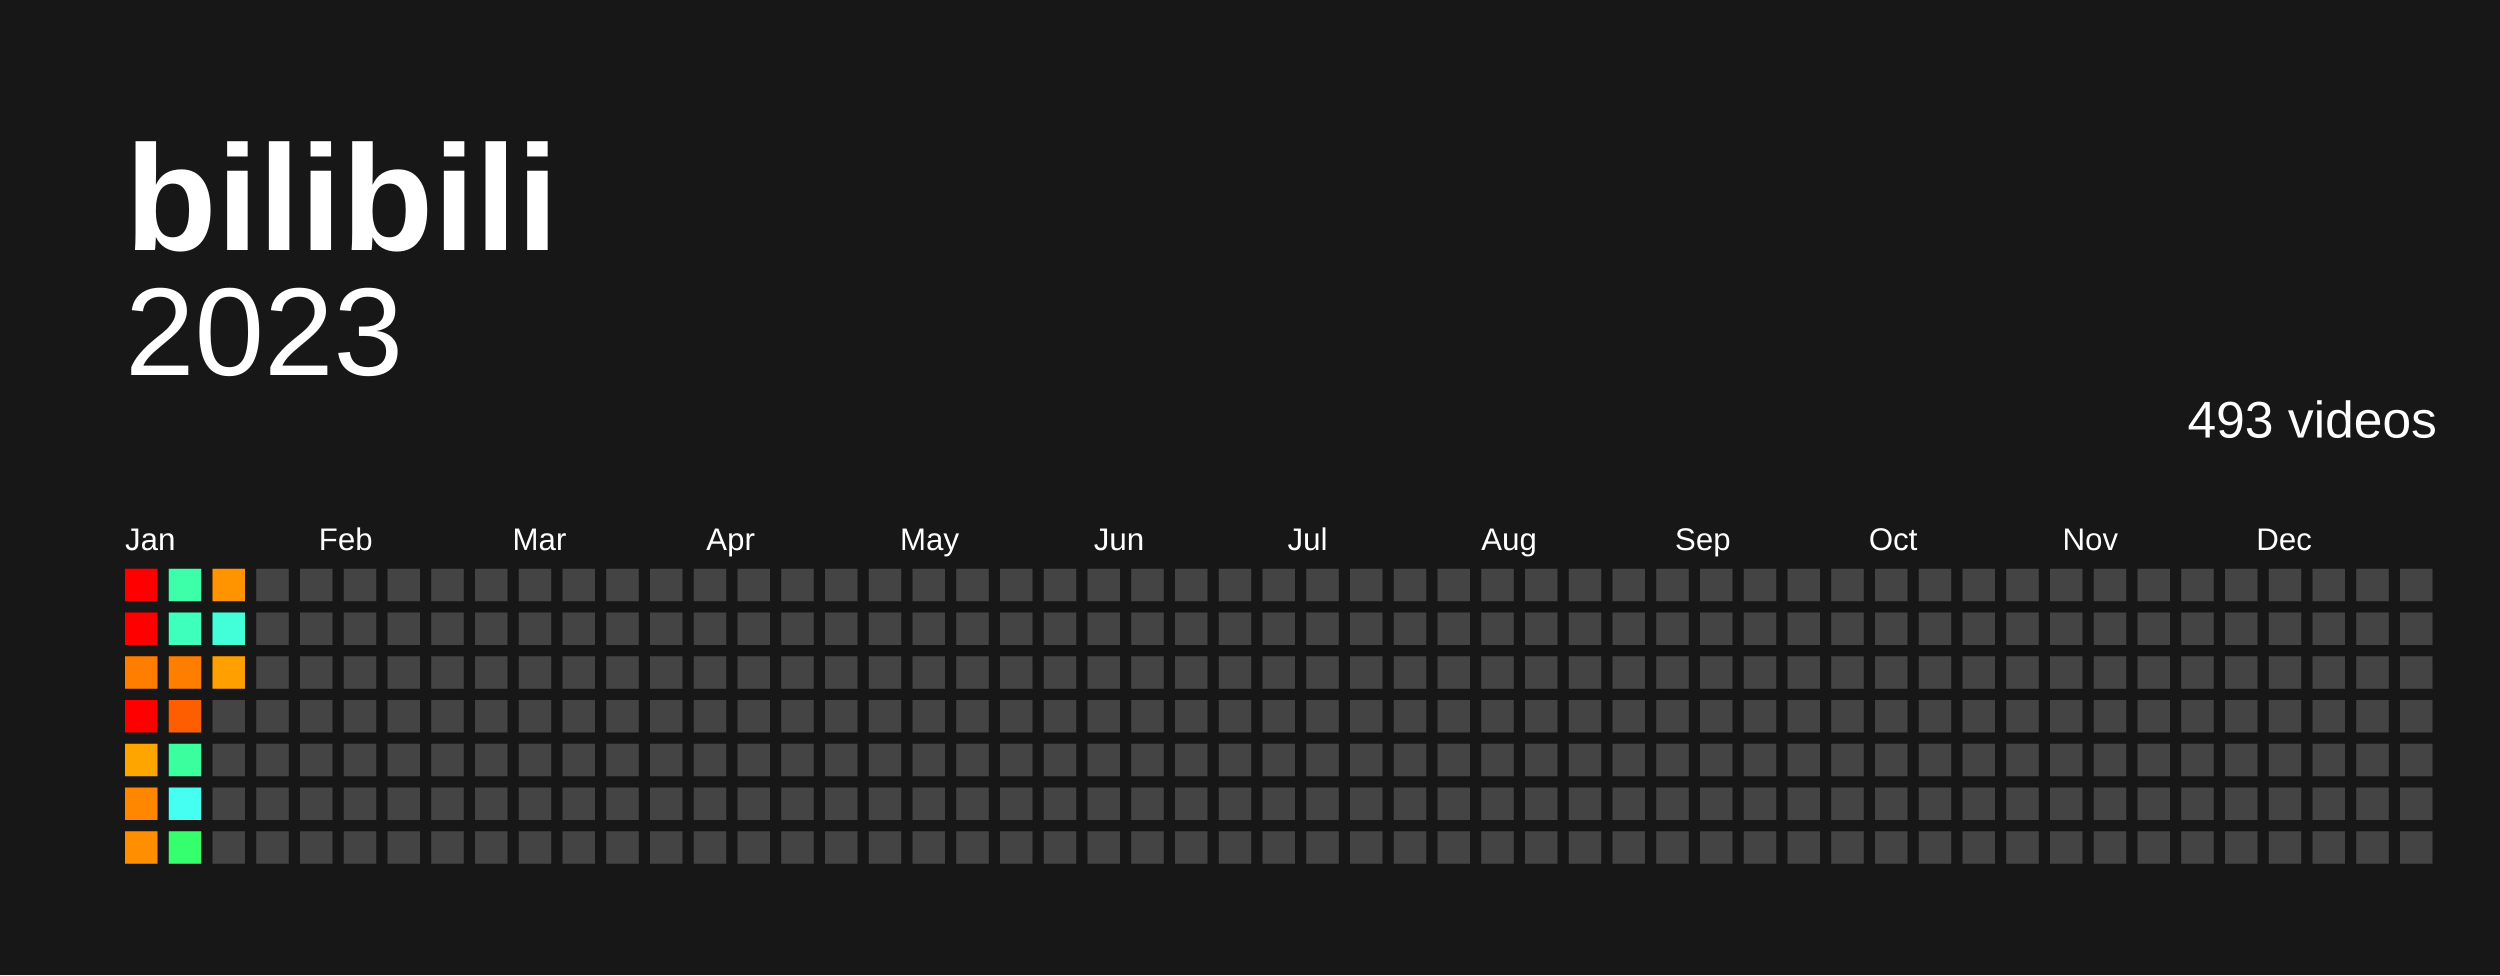
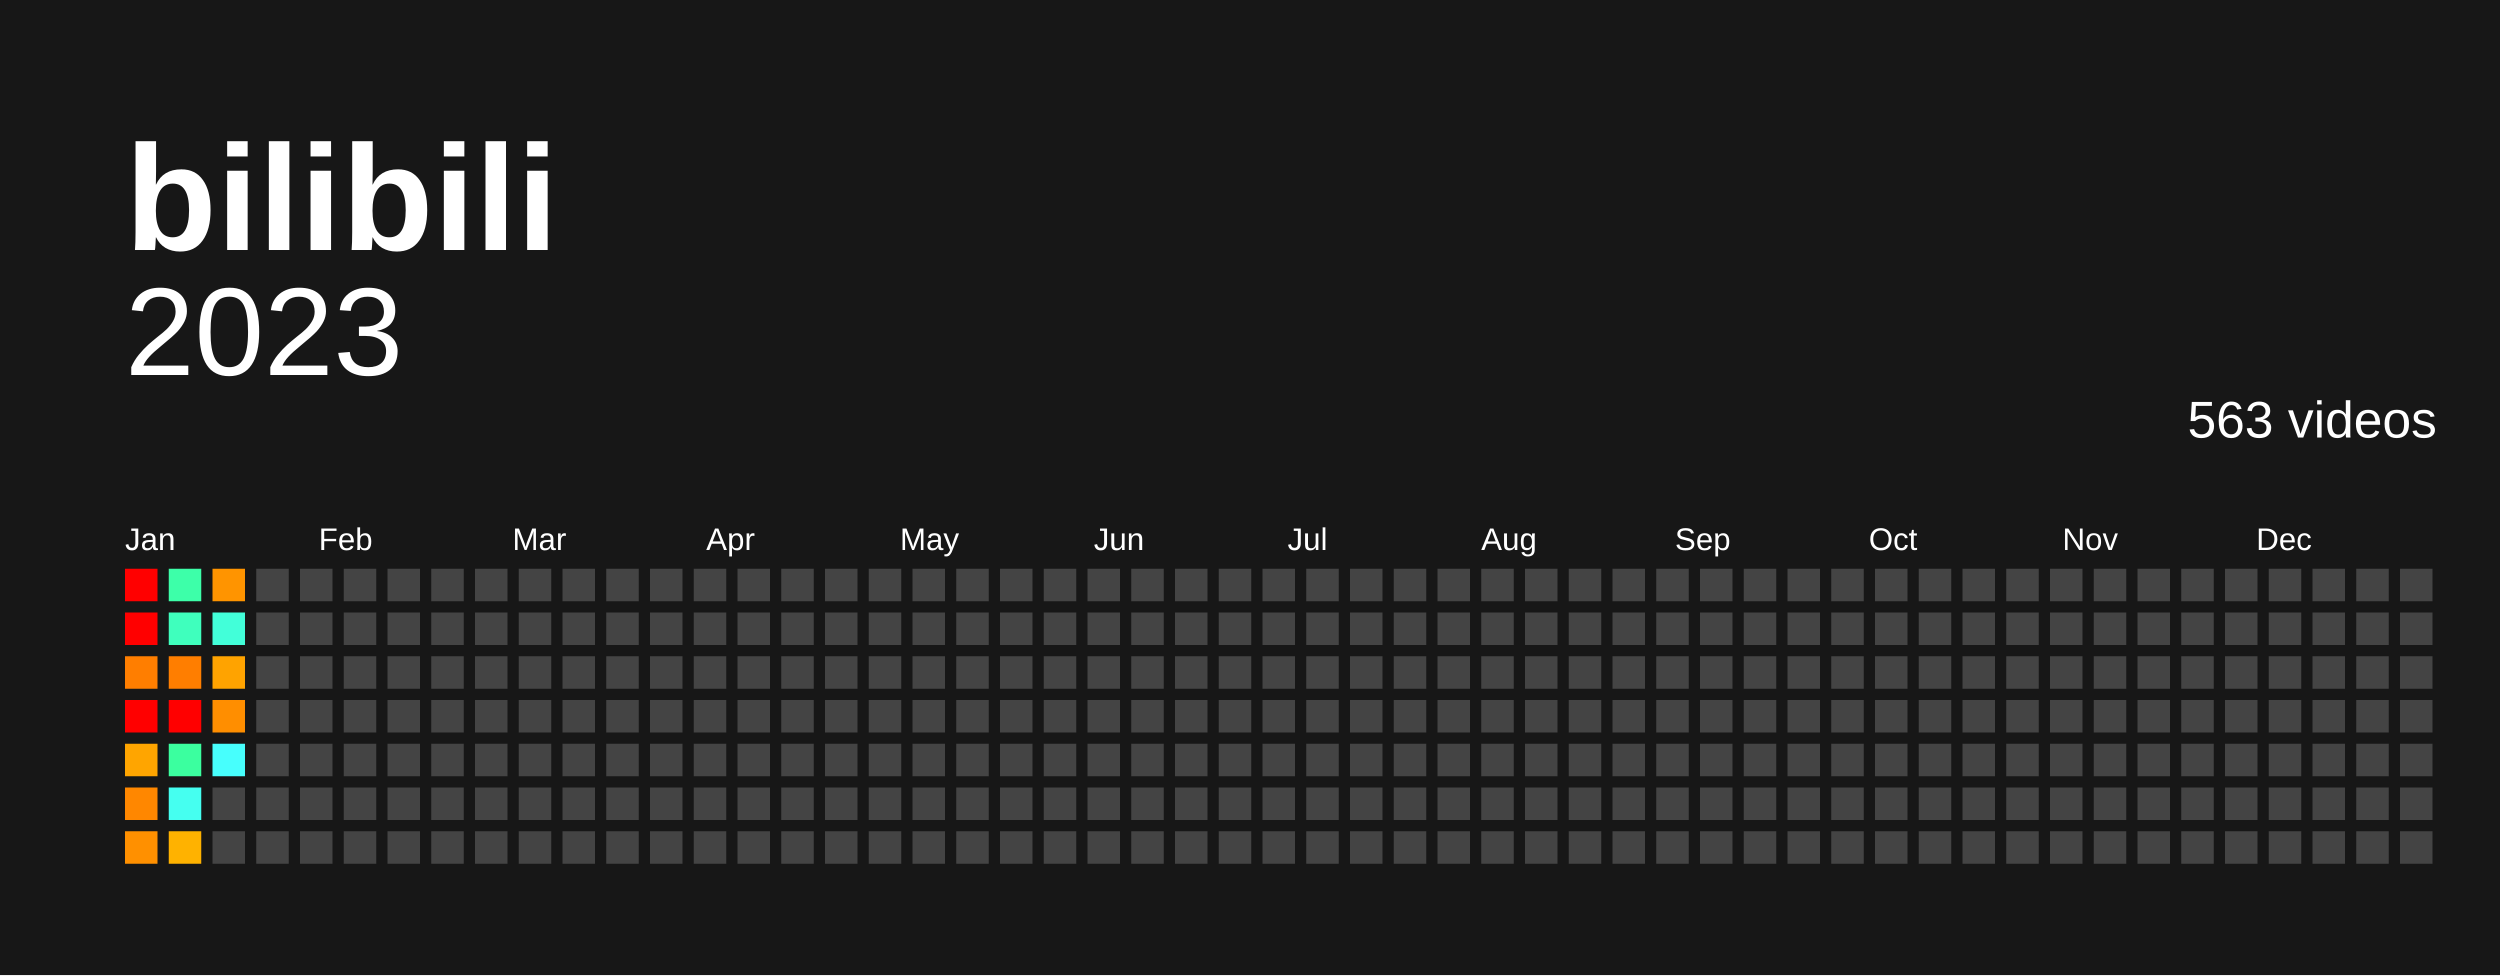
<svg xmlns="http://www.w3.org/2000/svg" baseProfile="full" height="78mm" version="1.1" viewBox="0,0,200,78" width="200mm">
  <defs />
  <rect fill="#171717" height="78" width="200" x="0" y="0" />
  <text fill="#FFFFFF" style="font-size:12px; font-family:Arial; font-weight:bold;" x="10" y="20">bilibili</text>
  <text alignment-baseline="hanging" fill="#FFFFFF" style="font-size:10.0px; font-family:Arial;" x="10" y="30">2023</text>
-   <text alignment-baseline="hanging" fill="#FFFFFF" style="font-size:4.125px; font-family:Arial;" x="175" y="35">493 videos</text>
+   <text alignment-baseline="hanging" fill="#FFFFFF" style="font-size:4.125px; font-family:Arial;" x="175" y="35">563 videos</text>
  <text fill="#FFFFFF" style="font-size:2.5px; font-family:Arial" x="10.0" y="44">Jan</text>
  <text fill="#FFFFFF" style="font-size:2.5px; font-family:Arial" x="25.5" y="44">Feb</text>
  <text fill="#FFFFFF" style="font-size:2.5px; font-family:Arial" x="41.0" y="44">Mar</text>
  <text fill="#FFFFFF" style="font-size:2.5px; font-family:Arial" x="56.5" y="44">Apr</text>
  <text fill="#FFFFFF" style="font-size:2.5px; font-family:Arial" x="72.0" y="44">May</text>
  <text fill="#FFFFFF" style="font-size:2.5px; font-family:Arial" x="87.5" y="44">Jun</text>
  <text fill="#FFFFFF" style="font-size:2.5px; font-family:Arial" x="103.0" y="44">Jul</text>
  <text fill="#FFFFFF" style="font-size:2.5px; font-family:Arial" x="118.5" y="44">Aug</text>
  <text fill="#FFFFFF" style="font-size:2.5px; font-family:Arial" x="134.0" y="44">Sep</text>
  <text fill="#FFFFFF" style="font-size:2.5px; font-family:Arial" x="149.5" y="44">Oct</text>
  <text fill="#FFFFFF" style="font-size:2.5px; font-family:Arial" x="165.0" y="44">Nov</text>
  <text fill="#FFFFFF" style="font-size:2.5px; font-family:Arial" x="180.5" y="44">Dec</text>
  <rect fill="red" height="2.6" width="2.6" x="10.0" y="45.5" />
  <rect fill="red" height="2.6" width="2.6" x="10.0" y="49.0" />
  <rect fill="#ff7e00" height="2.6" width="2.6" x="10.0" y="52.5" />
  <rect fill="red" height="2.6" width="2.6" x="10.0" y="56.0" />
  <rect fill="#ffa500" height="2.6" width="2.6" x="10.0" y="59.5" />
  <rect fill="#ff8700" height="2.6" width="2.6" x="10.0" y="63.0" />
-   <rect fill="#ff8e00" height="2.6" width="2.6" x="10.0" y="66.5" />
+   <rect fill="#ff9000" height="2.6" width="2.6" x="10.0" y="66.5" />
  <rect fill="#3dffa9" height="2.6" width="2.6" x="13.5" y="45.5" />
  <rect fill="#3fffbd" height="2.6" width="2.6" x="13.5" y="49.0" />
  <rect fill="#ff7e00" height="2.6" width="2.6" x="13.5" y="52.5" />
-   <rect fill="#ff5e00" height="2.6" width="2.6" x="13.5" y="56.0" />
+   <rect fill="red" height="2.6" width="2.6" x="13.5" y="56.0" />
  <rect fill="#3bff9f" height="2.6" width="2.6" x="13.5" y="59.5" />
  <rect fill="#45fff0" height="2.6" width="2.6" x="13.5" y="63.0" />
-   <rect fill="#36ff6d" height="2.6" width="2.6" x="13.5" y="66.5" />
+   <rect fill="#ffb200" height="2.6" width="2.6" x="13.5" y="66.5" />
  <rect fill="#ff9400" height="2.6" width="2.6" x="17.0" y="45.5" />
  <rect fill="#42ffd9" height="2.6" width="2.6" x="17.0" y="49.0" />
-   <rect fill="#ff9f00" height="2.6" width="2.6" x="17.0" y="52.5" />
-   <rect fill="#444444" height="2.6" width="2.6" x="17.0" y="56.0" />
-   <rect fill="#444444" height="2.6" width="2.6" x="17.0" y="59.5" />
+   <rect fill="#ffa300" height="2.6" width="2.6" x="17.0" y="52.5" />
+   <rect fill="#ff8e00" height="2.6" width="2.6" x="17.0" y="56.0" />
+   <rect fill="#47fffd" height="2.6" width="2.6" x="17.0" y="59.5" />
  <rect fill="#444444" height="2.6" width="2.6" x="17.0" y="63.0" />
  <rect fill="#444444" height="2.6" width="2.6" x="17.0" y="66.5" />
  <rect fill="#444444" height="2.6" width="2.6" x="20.5" y="45.5" />
  <rect fill="#444444" height="2.6" width="2.6" x="20.5" y="49.0" />
  <rect fill="#444444" height="2.6" width="2.6" x="20.5" y="52.5" />
  <rect fill="#444444" height="2.6" width="2.6" x="20.5" y="56.0" />
  <rect fill="#444444" height="2.6" width="2.6" x="20.5" y="59.5" />
  <rect fill="#444444" height="2.6" width="2.6" x="20.5" y="63.0" />
  <rect fill="#444444" height="2.6" width="2.6" x="20.5" y="66.5" />
  <rect fill="#444444" height="2.6" width="2.6" x="24.0" y="45.5" />
  <rect fill="#444444" height="2.6" width="2.6" x="24.0" y="49.0" />
  <rect fill="#444444" height="2.6" width="2.6" x="24.0" y="52.5" />
  <rect fill="#444444" height="2.6" width="2.6" x="24.0" y="56.0" />
  <rect fill="#444444" height="2.6" width="2.6" x="24.0" y="59.5" />
  <rect fill="#444444" height="2.6" width="2.6" x="24.0" y="63.0" />
  <rect fill="#444444" height="2.6" width="2.6" x="24.0" y="66.5" />
  <rect fill="#444444" height="2.6" width="2.6" x="27.5" y="45.5" />
  <rect fill="#444444" height="2.6" width="2.6" x="27.5" y="49.0" />
  <rect fill="#444444" height="2.6" width="2.6" x="27.5" y="52.5" />
  <rect fill="#444444" height="2.6" width="2.6" x="27.5" y="56.0" />
  <rect fill="#444444" height="2.6" width="2.6" x="27.5" y="59.5" />
  <rect fill="#444444" height="2.6" width="2.6" x="27.5" y="63.0" />
  <rect fill="#444444" height="2.6" width="2.6" x="27.5" y="66.5" />
  <rect fill="#444444" height="2.6" width="2.6" x="31.0" y="45.5" />
  <rect fill="#444444" height="2.6" width="2.6" x="31.0" y="49.0" />
  <rect fill="#444444" height="2.6" width="2.6" x="31.0" y="52.5" />
  <rect fill="#444444" height="2.6" width="2.6" x="31.0" y="56.0" />
  <rect fill="#444444" height="2.6" width="2.6" x="31.0" y="59.5" />
  <rect fill="#444444" height="2.6" width="2.6" x="31.0" y="63.0" />
  <rect fill="#444444" height="2.6" width="2.6" x="31.0" y="66.5" />
  <rect fill="#444444" height="2.6" width="2.6" x="34.5" y="45.5" />
  <rect fill="#444444" height="2.6" width="2.6" x="34.5" y="49.0" />
  <rect fill="#444444" height="2.6" width="2.6" x="34.5" y="52.5" />
  <rect fill="#444444" height="2.6" width="2.6" x="34.5" y="56.0" />
  <rect fill="#444444" height="2.6" width="2.6" x="34.5" y="59.5" />
  <rect fill="#444444" height="2.6" width="2.6" x="34.5" y="63.0" />
  <rect fill="#444444" height="2.6" width="2.6" x="34.5" y="66.5" />
  <rect fill="#444444" height="2.6" width="2.6" x="38.0" y="45.5" />
  <rect fill="#444444" height="2.6" width="2.6" x="38.0" y="49.0" />
  <rect fill="#444444" height="2.6" width="2.6" x="38.0" y="52.5" />
  <rect fill="#444444" height="2.6" width="2.6" x="38.0" y="56.0" />
  <rect fill="#444444" height="2.6" width="2.6" x="38.0" y="59.5" />
  <rect fill="#444444" height="2.6" width="2.6" x="38.0" y="63.0" />
  <rect fill="#444444" height="2.6" width="2.6" x="38.0" y="66.5" />
  <rect fill="#444444" height="2.6" width="2.6" x="41.5" y="45.5" />
  <rect fill="#444444" height="2.6" width="2.6" x="41.5" y="49.0" />
  <rect fill="#444444" height="2.6" width="2.6" x="41.5" y="52.5" />
  <rect fill="#444444" height="2.6" width="2.6" x="41.5" y="56.0" />
  <rect fill="#444444" height="2.6" width="2.6" x="41.5" y="59.5" />
  <rect fill="#444444" height="2.6" width="2.6" x="41.5" y="63.0" />
  <rect fill="#444444" height="2.6" width="2.6" x="41.5" y="66.5" />
  <rect fill="#444444" height="2.6" width="2.6" x="45.0" y="45.5" />
  <rect fill="#444444" height="2.6" width="2.6" x="45.0" y="49.0" />
  <rect fill="#444444" height="2.6" width="2.6" x="45.0" y="52.5" />
  <rect fill="#444444" height="2.6" width="2.6" x="45.0" y="56.0" />
  <rect fill="#444444" height="2.6" width="2.6" x="45.0" y="59.5" />
  <rect fill="#444444" height="2.6" width="2.6" x="45.0" y="63.0" />
  <rect fill="#444444" height="2.6" width="2.6" x="45.0" y="66.5" />
  <rect fill="#444444" height="2.6" width="2.6" x="48.5" y="45.5" />
  <rect fill="#444444" height="2.6" width="2.6" x="48.5" y="49.0" />
  <rect fill="#444444" height="2.6" width="2.6" x="48.5" y="52.5" />
  <rect fill="#444444" height="2.6" width="2.6" x="48.5" y="56.0" />
  <rect fill="#444444" height="2.6" width="2.6" x="48.5" y="59.5" />
  <rect fill="#444444" height="2.6" width="2.6" x="48.5" y="63.0" />
  <rect fill="#444444" height="2.6" width="2.6" x="48.5" y="66.5" />
  <rect fill="#444444" height="2.6" width="2.6" x="52.0" y="45.5" />
  <rect fill="#444444" height="2.6" width="2.6" x="52.0" y="49.0" />
  <rect fill="#444444" height="2.6" width="2.6" x="52.0" y="52.5" />
  <rect fill="#444444" height="2.6" width="2.6" x="52.0" y="56.0" />
  <rect fill="#444444" height="2.6" width="2.6" x="52.0" y="59.5" />
  <rect fill="#444444" height="2.6" width="2.6" x="52.0" y="63.0" />
  <rect fill="#444444" height="2.6" width="2.6" x="52.0" y="66.5" />
  <rect fill="#444444" height="2.6" width="2.6" x="55.5" y="45.5" />
  <rect fill="#444444" height="2.6" width="2.6" x="55.5" y="49.0" />
  <rect fill="#444444" height="2.6" width="2.6" x="55.5" y="52.5" />
  <rect fill="#444444" height="2.6" width="2.6" x="55.5" y="56.0" />
  <rect fill="#444444" height="2.6" width="2.6" x="55.5" y="59.5" />
  <rect fill="#444444" height="2.6" width="2.6" x="55.5" y="63.0" />
  <rect fill="#444444" height="2.6" width="2.6" x="55.5" y="66.5" />
  <rect fill="#444444" height="2.6" width="2.6" x="59.0" y="45.5" />
  <rect fill="#444444" height="2.6" width="2.6" x="59.0" y="49.0" />
  <rect fill="#444444" height="2.6" width="2.6" x="59.0" y="52.5" />
  <rect fill="#444444" height="2.6" width="2.6" x="59.0" y="56.0" />
  <rect fill="#444444" height="2.6" width="2.6" x="59.0" y="59.5" />
  <rect fill="#444444" height="2.6" width="2.6" x="59.0" y="63.0" />
  <rect fill="#444444" height="2.6" width="2.6" x="59.0" y="66.5" />
  <rect fill="#444444" height="2.6" width="2.6" x="62.5" y="45.5" />
  <rect fill="#444444" height="2.6" width="2.6" x="62.5" y="49.0" />
  <rect fill="#444444" height="2.6" width="2.6" x="62.5" y="52.5" />
  <rect fill="#444444" height="2.6" width="2.6" x="62.5" y="56.0" />
  <rect fill="#444444" height="2.6" width="2.6" x="62.5" y="59.5" />
  <rect fill="#444444" height="2.6" width="2.6" x="62.5" y="63.0" />
  <rect fill="#444444" height="2.6" width="2.6" x="62.5" y="66.5" />
  <rect fill="#444444" height="2.6" width="2.6" x="66.0" y="45.5" />
  <rect fill="#444444" height="2.6" width="2.6" x="66.0" y="49.0" />
  <rect fill="#444444" height="2.6" width="2.6" x="66.0" y="52.5" />
  <rect fill="#444444" height="2.6" width="2.6" x="66.0" y="56.0" />
  <rect fill="#444444" height="2.6" width="2.6" x="66.0" y="59.5" />
  <rect fill="#444444" height="2.6" width="2.6" x="66.0" y="63.0" />
  <rect fill="#444444" height="2.6" width="2.6" x="66.0" y="66.5" />
  <rect fill="#444444" height="2.6" width="2.6" x="69.5" y="45.5" />
  <rect fill="#444444" height="2.6" width="2.6" x="69.5" y="49.0" />
  <rect fill="#444444" height="2.6" width="2.6" x="69.5" y="52.5" />
  <rect fill="#444444" height="2.6" width="2.6" x="69.5" y="56.0" />
  <rect fill="#444444" height="2.6" width="2.6" x="69.5" y="59.5" />
  <rect fill="#444444" height="2.6" width="2.6" x="69.5" y="63.0" />
  <rect fill="#444444" height="2.6" width="2.6" x="69.5" y="66.5" />
  <rect fill="#444444" height="2.6" width="2.6" x="73.0" y="45.5" />
  <rect fill="#444444" height="2.6" width="2.6" x="73.0" y="49.0" />
  <rect fill="#444444" height="2.6" width="2.6" x="73.0" y="52.5" />
  <rect fill="#444444" height="2.6" width="2.6" x="73.0" y="56.0" />
  <rect fill="#444444" height="2.6" width="2.6" x="73.0" y="59.5" />
  <rect fill="#444444" height="2.6" width="2.6" x="73.0" y="63.0" />
  <rect fill="#444444" height="2.6" width="2.6" x="73.0" y="66.5" />
  <rect fill="#444444" height="2.6" width="2.6" x="76.5" y="45.5" />
  <rect fill="#444444" height="2.6" width="2.6" x="76.5" y="49.0" />
  <rect fill="#444444" height="2.6" width="2.6" x="76.5" y="52.5" />
  <rect fill="#444444" height="2.6" width="2.6" x="76.5" y="56.0" />
  <rect fill="#444444" height="2.6" width="2.6" x="76.5" y="59.5" />
  <rect fill="#444444" height="2.6" width="2.6" x="76.5" y="63.0" />
  <rect fill="#444444" height="2.6" width="2.6" x="76.5" y="66.5" />
  <rect fill="#444444" height="2.6" width="2.6" x="80.0" y="45.5" />
  <rect fill="#444444" height="2.6" width="2.6" x="80.0" y="49.0" />
  <rect fill="#444444" height="2.6" width="2.6" x="80.0" y="52.5" />
  <rect fill="#444444" height="2.6" width="2.6" x="80.0" y="56.0" />
  <rect fill="#444444" height="2.6" width="2.6" x="80.0" y="59.5" />
  <rect fill="#444444" height="2.6" width="2.6" x="80.0" y="63.0" />
  <rect fill="#444444" height="2.6" width="2.6" x="80.0" y="66.5" />
  <rect fill="#444444" height="2.6" width="2.6" x="83.5" y="45.5" />
  <rect fill="#444444" height="2.6" width="2.6" x="83.5" y="49.0" />
  <rect fill="#444444" height="2.6" width="2.6" x="83.5" y="52.5" />
  <rect fill="#444444" height="2.6" width="2.6" x="83.5" y="56.0" />
  <rect fill="#444444" height="2.6" width="2.6" x="83.5" y="59.5" />
  <rect fill="#444444" height="2.6" width="2.6" x="83.5" y="63.0" />
  <rect fill="#444444" height="2.6" width="2.6" x="83.5" y="66.5" />
  <rect fill="#444444" height="2.6" width="2.6" x="87.0" y="45.5" />
  <rect fill="#444444" height="2.6" width="2.6" x="87.0" y="49.0" />
  <rect fill="#444444" height="2.6" width="2.6" x="87.0" y="52.5" />
  <rect fill="#444444" height="2.6" width="2.6" x="87.0" y="56.0" />
  <rect fill="#444444" height="2.6" width="2.6" x="87.0" y="59.5" />
  <rect fill="#444444" height="2.6" width="2.6" x="87.0" y="63.0" />
  <rect fill="#444444" height="2.6" width="2.6" x="87.0" y="66.5" />
  <rect fill="#444444" height="2.6" width="2.6" x="90.5" y="45.5" />
  <rect fill="#444444" height="2.6" width="2.6" x="90.5" y="49.0" />
  <rect fill="#444444" height="2.6" width="2.6" x="90.5" y="52.5" />
  <rect fill="#444444" height="2.6" width="2.6" x="90.5" y="56.0" />
  <rect fill="#444444" height="2.6" width="2.6" x="90.5" y="59.5" />
  <rect fill="#444444" height="2.6" width="2.6" x="90.5" y="63.0" />
  <rect fill="#444444" height="2.6" width="2.6" x="90.5" y="66.5" />
  <rect fill="#444444" height="2.6" width="2.6" x="94.0" y="45.5" />
  <rect fill="#444444" height="2.6" width="2.6" x="94.0" y="49.0" />
  <rect fill="#444444" height="2.6" width="2.6" x="94.0" y="52.5" />
  <rect fill="#444444" height="2.6" width="2.6" x="94.0" y="56.0" />
  <rect fill="#444444" height="2.6" width="2.6" x="94.0" y="59.5" />
  <rect fill="#444444" height="2.6" width="2.6" x="94.0" y="63.0" />
  <rect fill="#444444" height="2.6" width="2.6" x="94.0" y="66.5" />
  <rect fill="#444444" height="2.6" width="2.6" x="97.5" y="45.5" />
  <rect fill="#444444" height="2.6" width="2.6" x="97.5" y="49.0" />
  <rect fill="#444444" height="2.6" width="2.6" x="97.5" y="52.5" />
  <rect fill="#444444" height="2.6" width="2.6" x="97.5" y="56.0" />
  <rect fill="#444444" height="2.6" width="2.6" x="97.5" y="59.5" />
  <rect fill="#444444" height="2.6" width="2.6" x="97.5" y="63.0" />
  <rect fill="#444444" height="2.6" width="2.6" x="97.5" y="66.5" />
  <rect fill="#444444" height="2.6" width="2.6" x="101.0" y="45.5" />
  <rect fill="#444444" height="2.6" width="2.6" x="101.0" y="49.0" />
  <rect fill="#444444" height="2.6" width="2.6" x="101.0" y="52.5" />
  <rect fill="#444444" height="2.6" width="2.6" x="101.0" y="56.0" />
  <rect fill="#444444" height="2.6" width="2.6" x="101.0" y="59.5" />
  <rect fill="#444444" height="2.6" width="2.6" x="101.0" y="63.0" />
  <rect fill="#444444" height="2.6" width="2.6" x="101.0" y="66.5" />
  <rect fill="#444444" height="2.6" width="2.6" x="104.5" y="45.5" />
  <rect fill="#444444" height="2.6" width="2.6" x="104.5" y="49.0" />
  <rect fill="#444444" height="2.6" width="2.6" x="104.5" y="52.5" />
  <rect fill="#444444" height="2.6" width="2.6" x="104.5" y="56.0" />
  <rect fill="#444444" height="2.6" width="2.6" x="104.5" y="59.5" />
  <rect fill="#444444" height="2.6" width="2.6" x="104.5" y="63.0" />
  <rect fill="#444444" height="2.6" width="2.6" x="104.5" y="66.5" />
  <rect fill="#444444" height="2.6" width="2.6" x="108.0" y="45.5" />
  <rect fill="#444444" height="2.6" width="2.6" x="108.0" y="49.0" />
  <rect fill="#444444" height="2.6" width="2.6" x="108.0" y="52.5" />
  <rect fill="#444444" height="2.6" width="2.6" x="108.0" y="56.0" />
  <rect fill="#444444" height="2.6" width="2.6" x="108.0" y="59.5" />
  <rect fill="#444444" height="2.6" width="2.6" x="108.0" y="63.0" />
  <rect fill="#444444" height="2.6" width="2.6" x="108.0" y="66.5" />
  <rect fill="#444444" height="2.6" width="2.6" x="111.5" y="45.5" />
  <rect fill="#444444" height="2.6" width="2.6" x="111.5" y="49.0" />
  <rect fill="#444444" height="2.6" width="2.6" x="111.5" y="52.5" />
  <rect fill="#444444" height="2.6" width="2.6" x="111.5" y="56.0" />
  <rect fill="#444444" height="2.6" width="2.6" x="111.5" y="59.5" />
  <rect fill="#444444" height="2.6" width="2.6" x="111.5" y="63.0" />
  <rect fill="#444444" height="2.6" width="2.6" x="111.5" y="66.5" />
  <rect fill="#444444" height="2.6" width="2.6" x="115.0" y="45.5" />
  <rect fill="#444444" height="2.6" width="2.6" x="115.0" y="49.0" />
  <rect fill="#444444" height="2.6" width="2.6" x="115.0" y="52.5" />
  <rect fill="#444444" height="2.6" width="2.6" x="115.0" y="56.0" />
  <rect fill="#444444" height="2.6" width="2.6" x="115.0" y="59.5" />
  <rect fill="#444444" height="2.6" width="2.6" x="115.0" y="63.0" />
  <rect fill="#444444" height="2.6" width="2.6" x="115.0" y="66.5" />
  <rect fill="#444444" height="2.6" width="2.6" x="118.5" y="45.5" />
  <rect fill="#444444" height="2.6" width="2.6" x="118.5" y="49.0" />
  <rect fill="#444444" height="2.6" width="2.6" x="118.5" y="52.5" />
  <rect fill="#444444" height="2.6" width="2.6" x="118.5" y="56.0" />
  <rect fill="#444444" height="2.6" width="2.6" x="118.5" y="59.5" />
  <rect fill="#444444" height="2.6" width="2.6" x="118.5" y="63.0" />
  <rect fill="#444444" height="2.6" width="2.6" x="118.5" y="66.5" />
  <rect fill="#444444" height="2.6" width="2.6" x="122.0" y="45.5" />
  <rect fill="#444444" height="2.6" width="2.6" x="122.0" y="49.0" />
  <rect fill="#444444" height="2.6" width="2.6" x="122.0" y="52.5" />
  <rect fill="#444444" height="2.6" width="2.6" x="122.0" y="56.0" />
  <rect fill="#444444" height="2.6" width="2.6" x="122.0" y="59.5" />
  <rect fill="#444444" height="2.6" width="2.6" x="122.0" y="63.0" />
  <rect fill="#444444" height="2.6" width="2.6" x="122.0" y="66.5" />
  <rect fill="#444444" height="2.6" width="2.6" x="125.5" y="45.5" />
  <rect fill="#444444" height="2.6" width="2.6" x="125.5" y="49.0" />
  <rect fill="#444444" height="2.6" width="2.6" x="125.5" y="52.5" />
  <rect fill="#444444" height="2.6" width="2.6" x="125.5" y="56.0" />
  <rect fill="#444444" height="2.6" width="2.6" x="125.5" y="59.5" />
  <rect fill="#444444" height="2.6" width="2.6" x="125.5" y="63.0" />
  <rect fill="#444444" height="2.6" width="2.6" x="125.5" y="66.5" />
  <rect fill="#444444" height="2.6" width="2.6" x="129.0" y="45.5" />
  <rect fill="#444444" height="2.6" width="2.6" x="129.0" y="49.0" />
  <rect fill="#444444" height="2.6" width="2.6" x="129.0" y="52.5" />
  <rect fill="#444444" height="2.6" width="2.6" x="129.0" y="56.0" />
  <rect fill="#444444" height="2.6" width="2.6" x="129.0" y="59.5" />
  <rect fill="#444444" height="2.6" width="2.6" x="129.0" y="63.0" />
  <rect fill="#444444" height="2.6" width="2.6" x="129.0" y="66.5" />
  <rect fill="#444444" height="2.6" width="2.6" x="132.5" y="45.5" />
  <rect fill="#444444" height="2.6" width="2.6" x="132.5" y="49.0" />
  <rect fill="#444444" height="2.6" width="2.6" x="132.5" y="52.5" />
  <rect fill="#444444" height="2.6" width="2.6" x="132.5" y="56.0" />
  <rect fill="#444444" height="2.6" width="2.6" x="132.5" y="59.5" />
  <rect fill="#444444" height="2.6" width="2.6" x="132.5" y="63.0" />
  <rect fill="#444444" height="2.6" width="2.6" x="132.5" y="66.5" />
  <rect fill="#444444" height="2.6" width="2.6" x="136.0" y="45.5" />
  <rect fill="#444444" height="2.6" width="2.6" x="136.0" y="49.0" />
  <rect fill="#444444" height="2.6" width="2.6" x="136.0" y="52.5" />
  <rect fill="#444444" height="2.6" width="2.6" x="136.0" y="56.0" />
  <rect fill="#444444" height="2.6" width="2.6" x="136.0" y="59.5" />
  <rect fill="#444444" height="2.6" width="2.6" x="136.0" y="63.0" />
  <rect fill="#444444" height="2.6" width="2.6" x="136.0" y="66.5" />
  <rect fill="#444444" height="2.6" width="2.6" x="139.5" y="45.5" />
  <rect fill="#444444" height="2.6" width="2.6" x="139.5" y="49.0" />
  <rect fill="#444444" height="2.6" width="2.6" x="139.5" y="52.5" />
  <rect fill="#444444" height="2.6" width="2.6" x="139.5" y="56.0" />
  <rect fill="#444444" height="2.6" width="2.6" x="139.5" y="59.5" />
  <rect fill="#444444" height="2.6" width="2.6" x="139.5" y="63.0" />
  <rect fill="#444444" height="2.6" width="2.6" x="139.5" y="66.5" />
  <rect fill="#444444" height="2.6" width="2.6" x="143.0" y="45.5" />
  <rect fill="#444444" height="2.6" width="2.6" x="143.0" y="49.0" />
  <rect fill="#444444" height="2.6" width="2.6" x="143.0" y="52.5" />
  <rect fill="#444444" height="2.6" width="2.6" x="143.0" y="56.0" />
  <rect fill="#444444" height="2.6" width="2.6" x="143.0" y="59.5" />
  <rect fill="#444444" height="2.6" width="2.6" x="143.0" y="63.0" />
  <rect fill="#444444" height="2.6" width="2.6" x="143.0" y="66.5" />
  <rect fill="#444444" height="2.6" width="2.6" x="146.5" y="45.5" />
  <rect fill="#444444" height="2.6" width="2.6" x="146.5" y="49.0" />
  <rect fill="#444444" height="2.6" width="2.6" x="146.5" y="52.5" />
  <rect fill="#444444" height="2.6" width="2.6" x="146.5" y="56.0" />
  <rect fill="#444444" height="2.6" width="2.6" x="146.5" y="59.5" />
  <rect fill="#444444" height="2.6" width="2.6" x="146.5" y="63.0" />
  <rect fill="#444444" height="2.6" width="2.6" x="146.5" y="66.5" />
  <rect fill="#444444" height="2.6" width="2.6" x="150.0" y="45.5" />
  <rect fill="#444444" height="2.6" width="2.6" x="150.0" y="49.0" />
  <rect fill="#444444" height="2.6" width="2.6" x="150.0" y="52.5" />
  <rect fill="#444444" height="2.6" width="2.6" x="150.0" y="56.0" />
  <rect fill="#444444" height="2.6" width="2.6" x="150.0" y="59.5" />
  <rect fill="#444444" height="2.6" width="2.6" x="150.0" y="63.0" />
  <rect fill="#444444" height="2.6" width="2.6" x="150.0" y="66.5" />
  <rect fill="#444444" height="2.6" width="2.6" x="153.5" y="45.5" />
  <rect fill="#444444" height="2.6" width="2.6" x="153.5" y="49.0" />
  <rect fill="#444444" height="2.6" width="2.6" x="153.5" y="52.5" />
  <rect fill="#444444" height="2.6" width="2.6" x="153.5" y="56.0" />
  <rect fill="#444444" height="2.6" width="2.6" x="153.5" y="59.5" />
  <rect fill="#444444" height="2.6" width="2.6" x="153.5" y="63.0" />
  <rect fill="#444444" height="2.6" width="2.6" x="153.5" y="66.5" />
  <rect fill="#444444" height="2.6" width="2.6" x="157.0" y="45.5" />
  <rect fill="#444444" height="2.6" width="2.6" x="157.0" y="49.0" />
  <rect fill="#444444" height="2.6" width="2.6" x="157.0" y="52.5" />
  <rect fill="#444444" height="2.6" width="2.6" x="157.0" y="56.0" />
  <rect fill="#444444" height="2.6" width="2.6" x="157.0" y="59.5" />
  <rect fill="#444444" height="2.6" width="2.6" x="157.0" y="63.0" />
  <rect fill="#444444" height="2.6" width="2.6" x="157.0" y="66.5" />
  <rect fill="#444444" height="2.6" width="2.6" x="160.5" y="45.5" />
  <rect fill="#444444" height="2.6" width="2.6" x="160.5" y="49.0" />
  <rect fill="#444444" height="2.6" width="2.6" x="160.5" y="52.5" />
  <rect fill="#444444" height="2.6" width="2.6" x="160.5" y="56.0" />
  <rect fill="#444444" height="2.6" width="2.6" x="160.5" y="59.5" />
  <rect fill="#444444" height="2.6" width="2.6" x="160.5" y="63.0" />
  <rect fill="#444444" height="2.6" width="2.6" x="160.5" y="66.5" />
  <rect fill="#444444" height="2.6" width="2.6" x="164.0" y="45.5" />
  <rect fill="#444444" height="2.6" width="2.6" x="164.0" y="49.0" />
  <rect fill="#444444" height="2.6" width="2.6" x="164.0" y="52.5" />
  <rect fill="#444444" height="2.6" width="2.6" x="164.0" y="56.0" />
  <rect fill="#444444" height="2.6" width="2.6" x="164.0" y="59.5" />
  <rect fill="#444444" height="2.6" width="2.6" x="164.0" y="63.0" />
  <rect fill="#444444" height="2.6" width="2.6" x="164.0" y="66.5" />
  <rect fill="#444444" height="2.6" width="2.6" x="167.5" y="45.5" />
  <rect fill="#444444" height="2.6" width="2.6" x="167.5" y="49.0" />
  <rect fill="#444444" height="2.6" width="2.6" x="167.5" y="52.5" />
  <rect fill="#444444" height="2.6" width="2.6" x="167.5" y="56.0" />
  <rect fill="#444444" height="2.6" width="2.6" x="167.5" y="59.5" />
  <rect fill="#444444" height="2.6" width="2.6" x="167.5" y="63.0" />
  <rect fill="#444444" height="2.6" width="2.6" x="167.5" y="66.5" />
  <rect fill="#444444" height="2.6" width="2.6" x="171.0" y="45.5" />
  <rect fill="#444444" height="2.6" width="2.6" x="171.0" y="49.0" />
  <rect fill="#444444" height="2.6" width="2.6" x="171.0" y="52.5" />
  <rect fill="#444444" height="2.6" width="2.6" x="171.0" y="56.0" />
  <rect fill="#444444" height="2.6" width="2.6" x="171.0" y="59.5" />
  <rect fill="#444444" height="2.6" width="2.6" x="171.0" y="63.0" />
  <rect fill="#444444" height="2.6" width="2.6" x="171.0" y="66.5" />
  <rect fill="#444444" height="2.6" width="2.6" x="174.5" y="45.5" />
  <rect fill="#444444" height="2.6" width="2.6" x="174.5" y="49.0" />
  <rect fill="#444444" height="2.6" width="2.6" x="174.5" y="52.5" />
  <rect fill="#444444" height="2.6" width="2.6" x="174.5" y="56.0" />
  <rect fill="#444444" height="2.6" width="2.6" x="174.5" y="59.5" />
  <rect fill="#444444" height="2.6" width="2.6" x="174.5" y="63.0" />
  <rect fill="#444444" height="2.6" width="2.6" x="174.5" y="66.5" />
  <rect fill="#444444" height="2.6" width="2.6" x="178.0" y="45.5" />
  <rect fill="#444444" height="2.6" width="2.6" x="178.0" y="49.0" />
  <rect fill="#444444" height="2.6" width="2.6" x="178.0" y="52.5" />
  <rect fill="#444444" height="2.6" width="2.6" x="178.0" y="56.0" />
  <rect fill="#444444" height="2.6" width="2.6" x="178.0" y="59.5" />
  <rect fill="#444444" height="2.6" width="2.6" x="178.0" y="63.0" />
  <rect fill="#444444" height="2.6" width="2.6" x="178.0" y="66.5" />
  <rect fill="#444444" height="2.6" width="2.6" x="181.5" y="45.5" />
  <rect fill="#444444" height="2.6" width="2.6" x="181.5" y="49.0" />
  <rect fill="#444444" height="2.6" width="2.6" x="181.5" y="52.5" />
  <rect fill="#444444" height="2.6" width="2.6" x="181.5" y="56.0" />
  <rect fill="#444444" height="2.6" width="2.6" x="181.5" y="59.5" />
  <rect fill="#444444" height="2.6" width="2.6" x="181.5" y="63.0" />
  <rect fill="#444444" height="2.6" width="2.6" x="181.5" y="66.5" />
  <rect fill="#444444" height="2.6" width="2.6" x="185.0" y="45.5" />
  <rect fill="#444444" height="2.6" width="2.6" x="185.0" y="49.0" />
  <rect fill="#444444" height="2.6" width="2.6" x="185.0" y="52.5" />
  <rect fill="#444444" height="2.6" width="2.6" x="185.0" y="56.0" />
  <rect fill="#444444" height="2.6" width="2.6" x="185.0" y="59.5" />
  <rect fill="#444444" height="2.6" width="2.6" x="185.0" y="63.0" />
  <rect fill="#444444" height="2.6" width="2.6" x="185.0" y="66.5" />
  <rect fill="#444444" height="2.6" width="2.6" x="188.5" y="45.5" />
  <rect fill="#444444" height="2.6" width="2.6" x="188.5" y="49.0" />
  <rect fill="#444444" height="2.6" width="2.6" x="188.5" y="52.5" />
  <rect fill="#444444" height="2.6" width="2.6" x="188.5" y="56.0" />
  <rect fill="#444444" height="2.6" width="2.6" x="188.5" y="59.5" />
  <rect fill="#444444" height="2.6" width="2.6" x="188.5" y="63.0" />
  <rect fill="#444444" height="2.6" width="2.6" x="188.5" y="66.5" />
  <rect fill="#444444" height="2.6" width="2.6" x="192.0" y="45.5" />
  <rect fill="#444444" height="2.6" width="2.6" x="192.0" y="49.0" />
  <rect fill="#444444" height="2.6" width="2.6" x="192.0" y="52.5" />
  <rect fill="#444444" height="2.6" width="2.6" x="192.0" y="56.0" />
  <rect fill="#444444" height="2.6" width="2.6" x="192.0" y="59.5" />
  <rect fill="#444444" height="2.6" width="2.6" x="192.0" y="63.0" />
  <rect fill="#444444" height="2.6" width="2.6" x="192.0" y="66.5" />
</svg>
